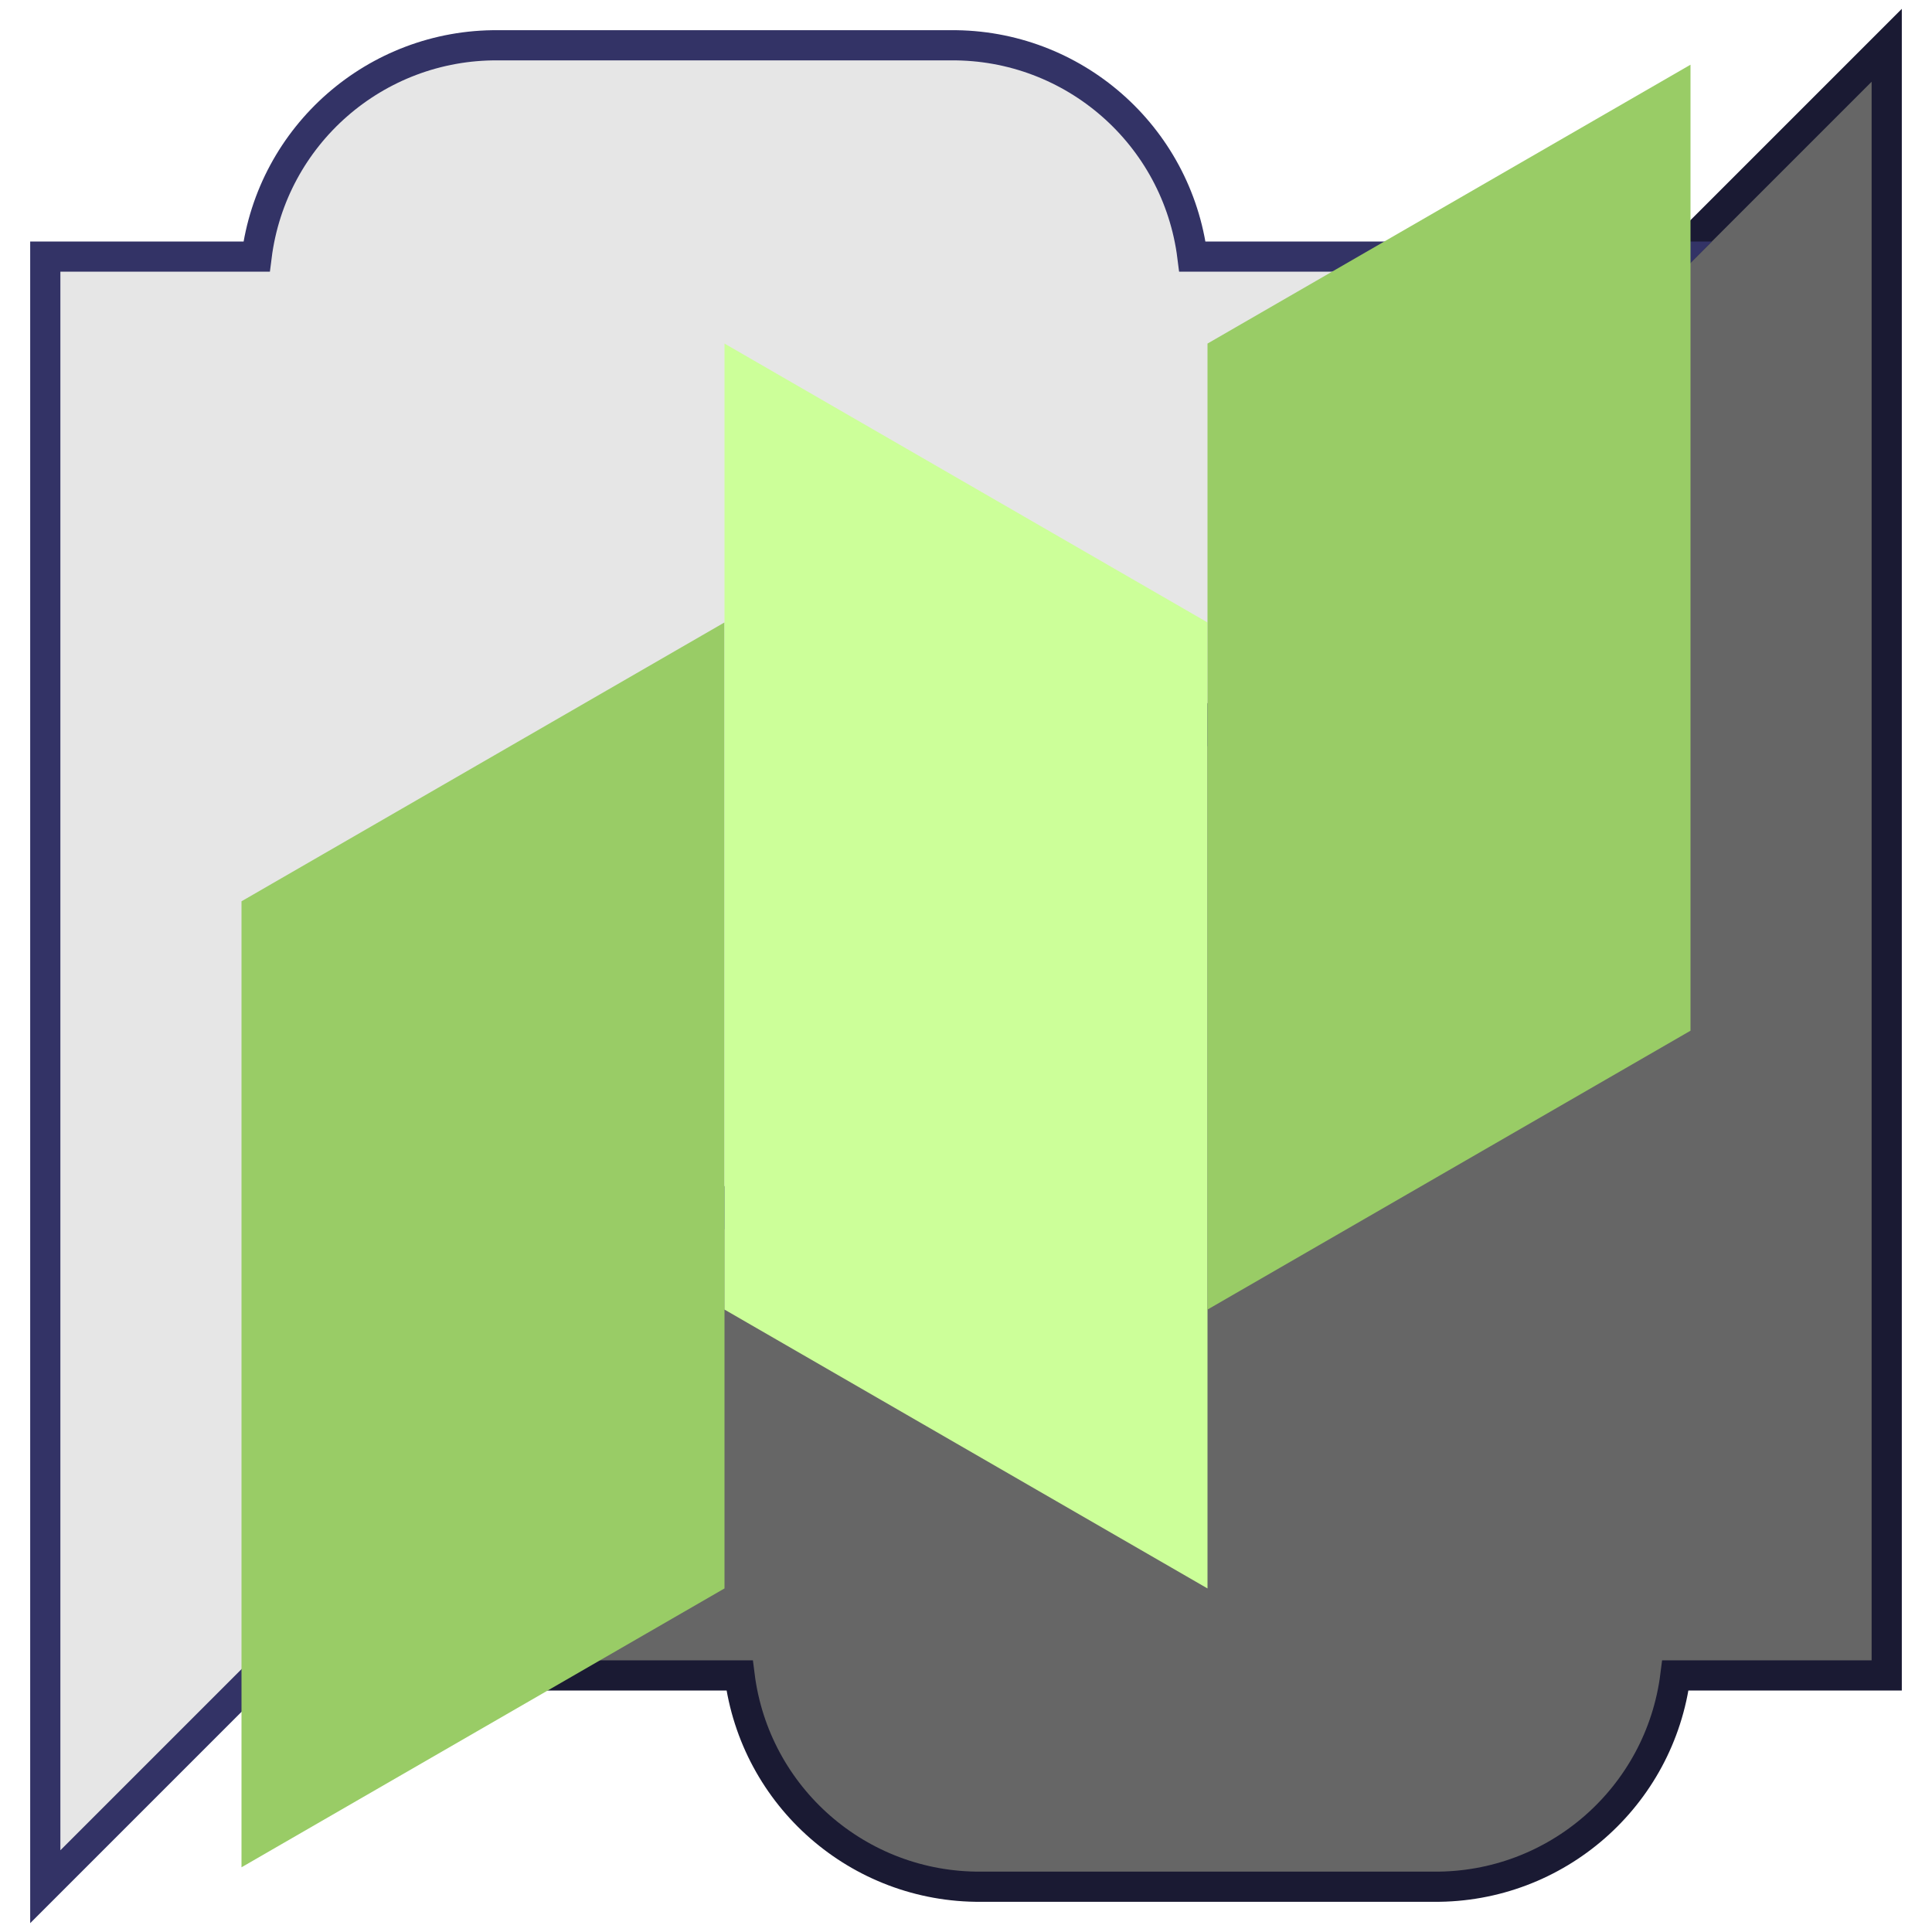
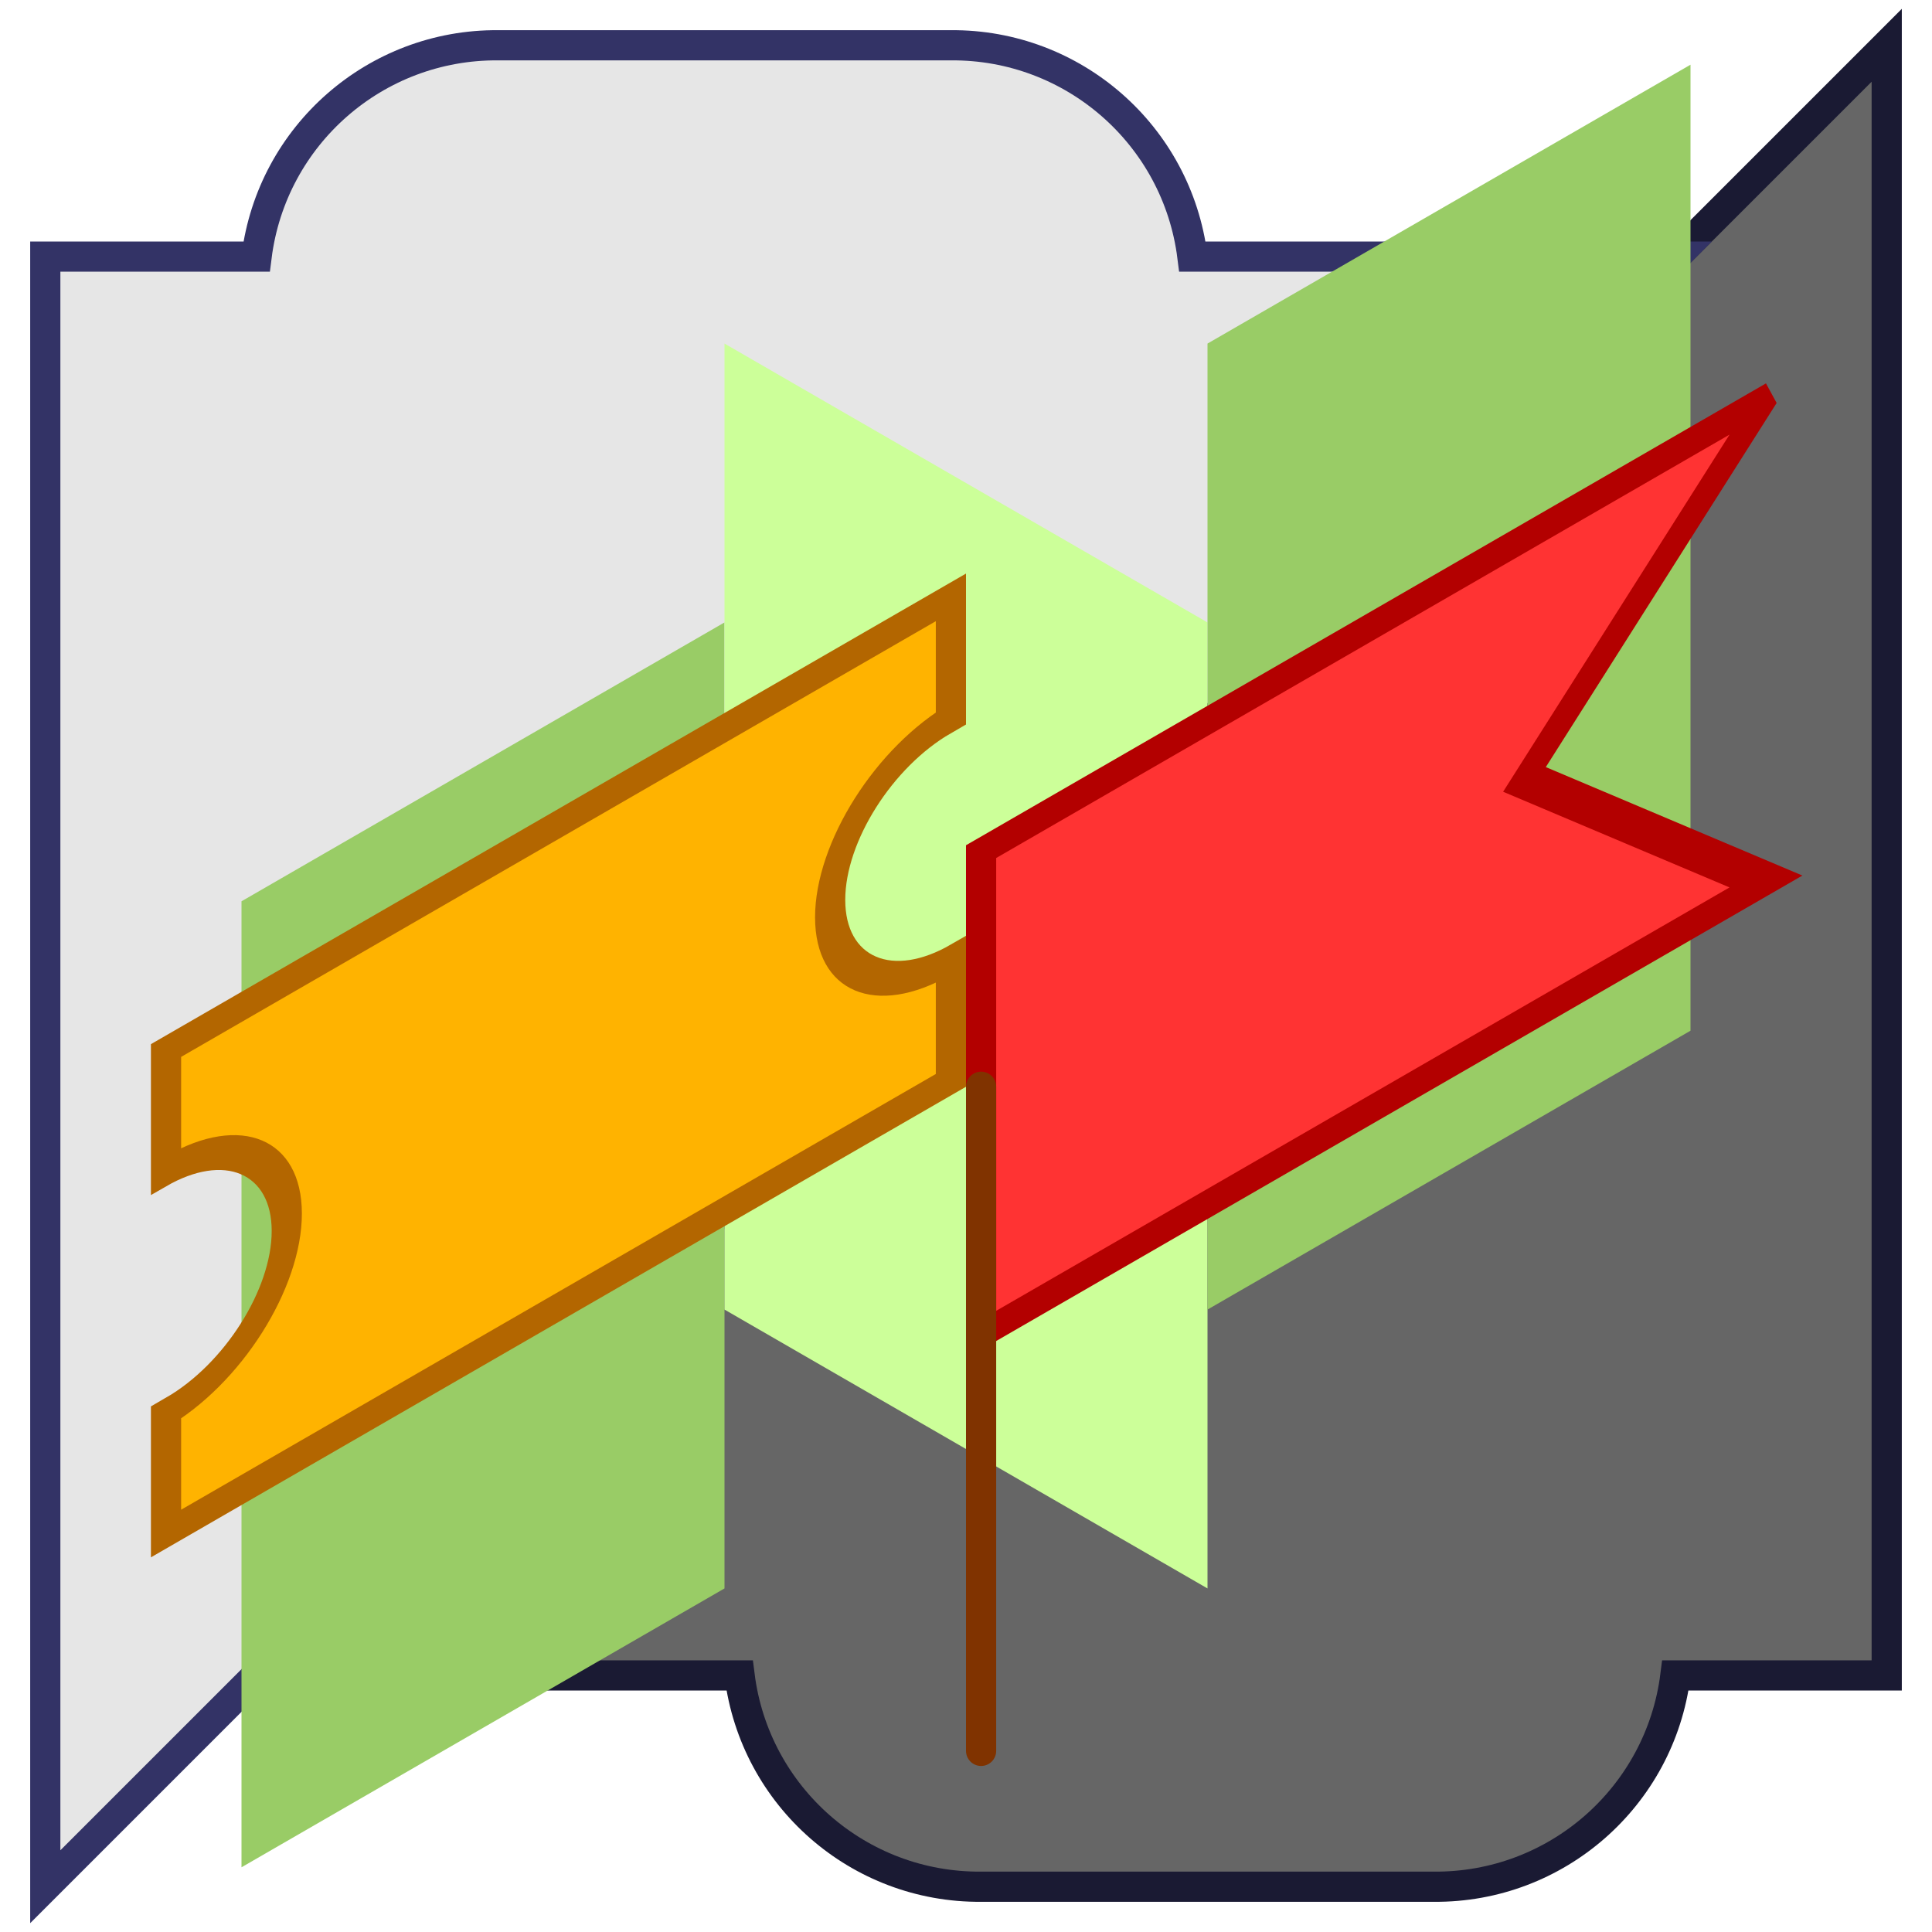
<svg xmlns="http://www.w3.org/2000/svg" viewBox="-64 -64 128 128" stroke-width="2">
+   <style>
+ 	.left {
+ 		transform: skewY(-30deg);
+ 		transform-origin: -32px 0px;
+ 	}
+ 	.center {
+ 		transform: skewY(30deg);
+ 	}
+ 	.right {
+ 		transform: skewY(-30deg);
+ 		transform-origin: 32px 0px;
+ 	}
+ </style>
  <defs>
    <path id="page" d="M -61,61 V -47 H -47 A 16 16 0 0 1 -31,-61 H -1 A 16 16 0 0 1 15,-47 H 47 Z" />
  </defs>
  <use href="#page" fill="rgb(40%,40%,40%)" stroke="rgb(10%,10%,20%)" transform="rotate(180)" />
  <use href="#page" fill="rgb(90%,90%,90%)" stroke="rgb(20%,20%,40%)" />
-   <g transform="skewY(-30)" transform-origin="-32 0">
-     <rect width="32" height="64" x="-48" y="-32" fill="rgb(60%,80%,40%)" />
-   </g>
-   <g transform="skewY(30)">
-     <rect width="32" height="64" x="-16" y="-32" fill="rgb(80%,100%,60%)" />
-   </g>
-   <g transform="skewY(-30)" transform-origin="32 0">
-     <rect width="32" height="64" x="16" y="-32" fill="rgb(60%,80%,40%)" />
-   </g>
+   <rect class="left" width="32" height="64" x="-48" y="-32" fill="rgb(60%,80%,40%)" />
+   <rect class="center" width="32" height="64" x="-16" y="-32" fill="rgb(80%,100%,60%)" />
+   <rect class="right" width="32" height="64" x="16" y="-32" fill="rgb(60%,80%,40%)" />
+   <path class="left" d="M -53 -25 h 52 v 8 a 8 8 0 0 0 0 16 v 8 h -52 v -8 a 8 8 0 0 0 0 -16 z" fill="rgb(100%,70%,0%)" stroke="rgb(70%,40%,0%)" />
+   <path class="right" d="M 1 -7 h 52 l -16,16 l 16,16 h -52 z" fill="rgb(100%,20%,20%)" stroke="rgb(70%,0%,0%)" />
+   <path d="M 1 8 v 44" stroke="rgb(50%,20%,0%)" stroke-linecap="round" />
</svg>
